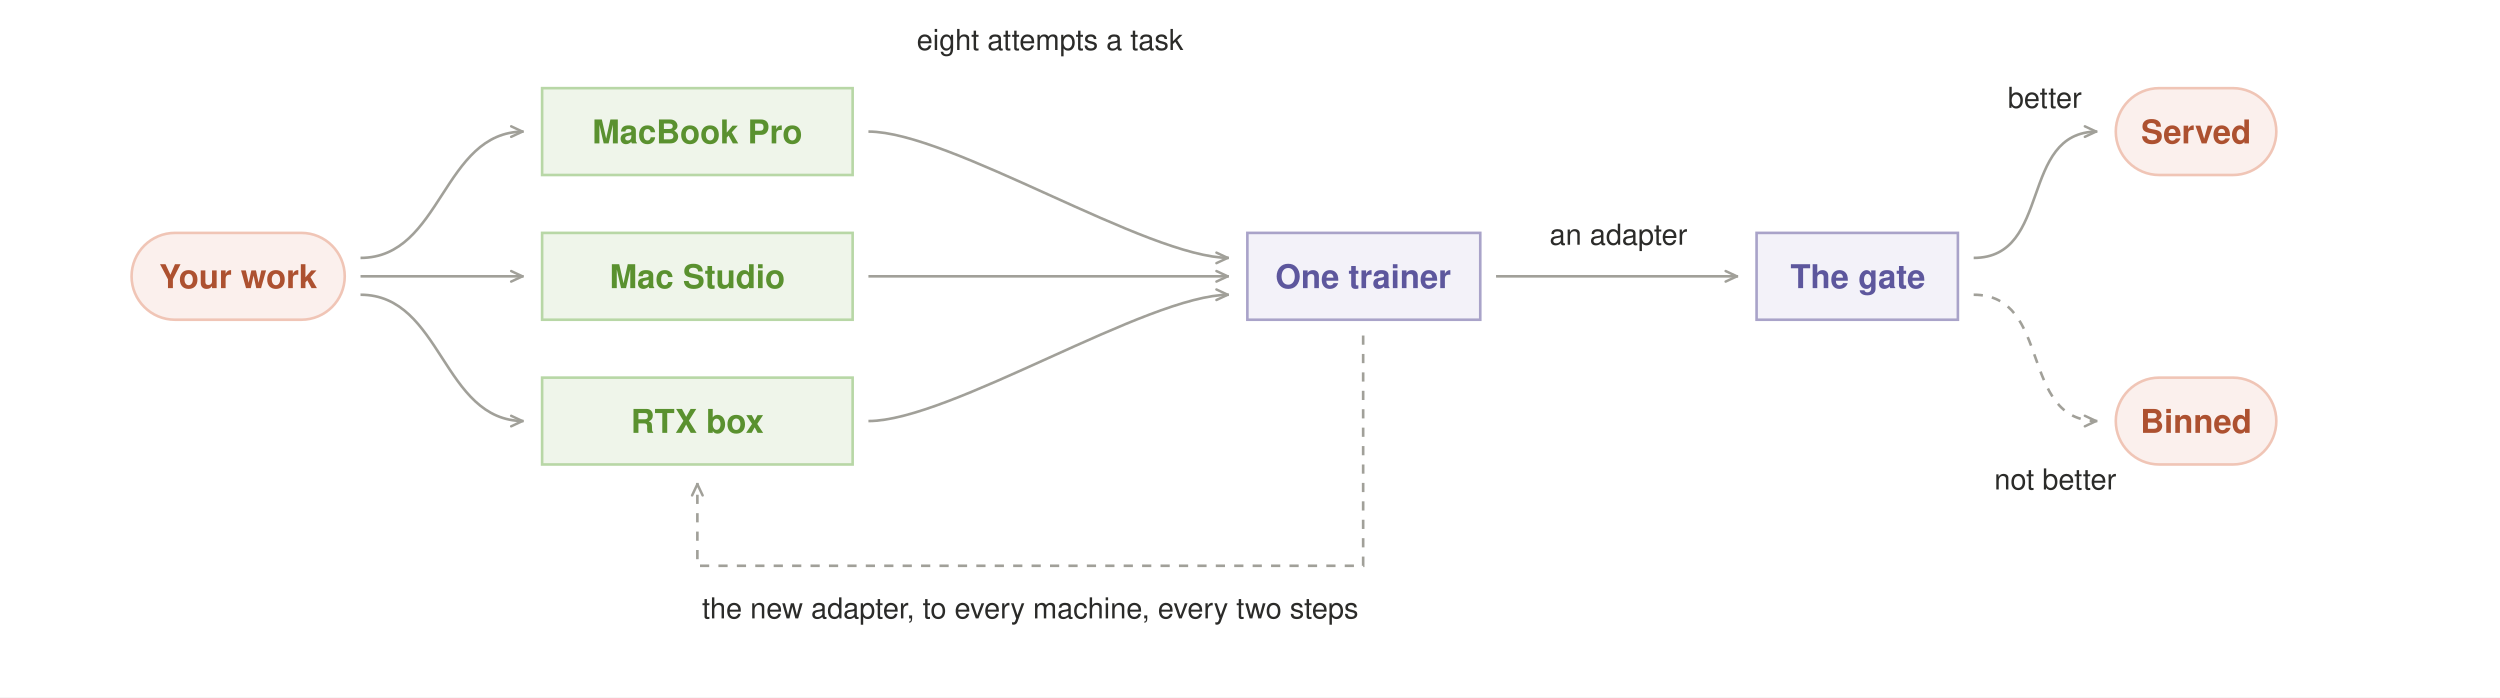
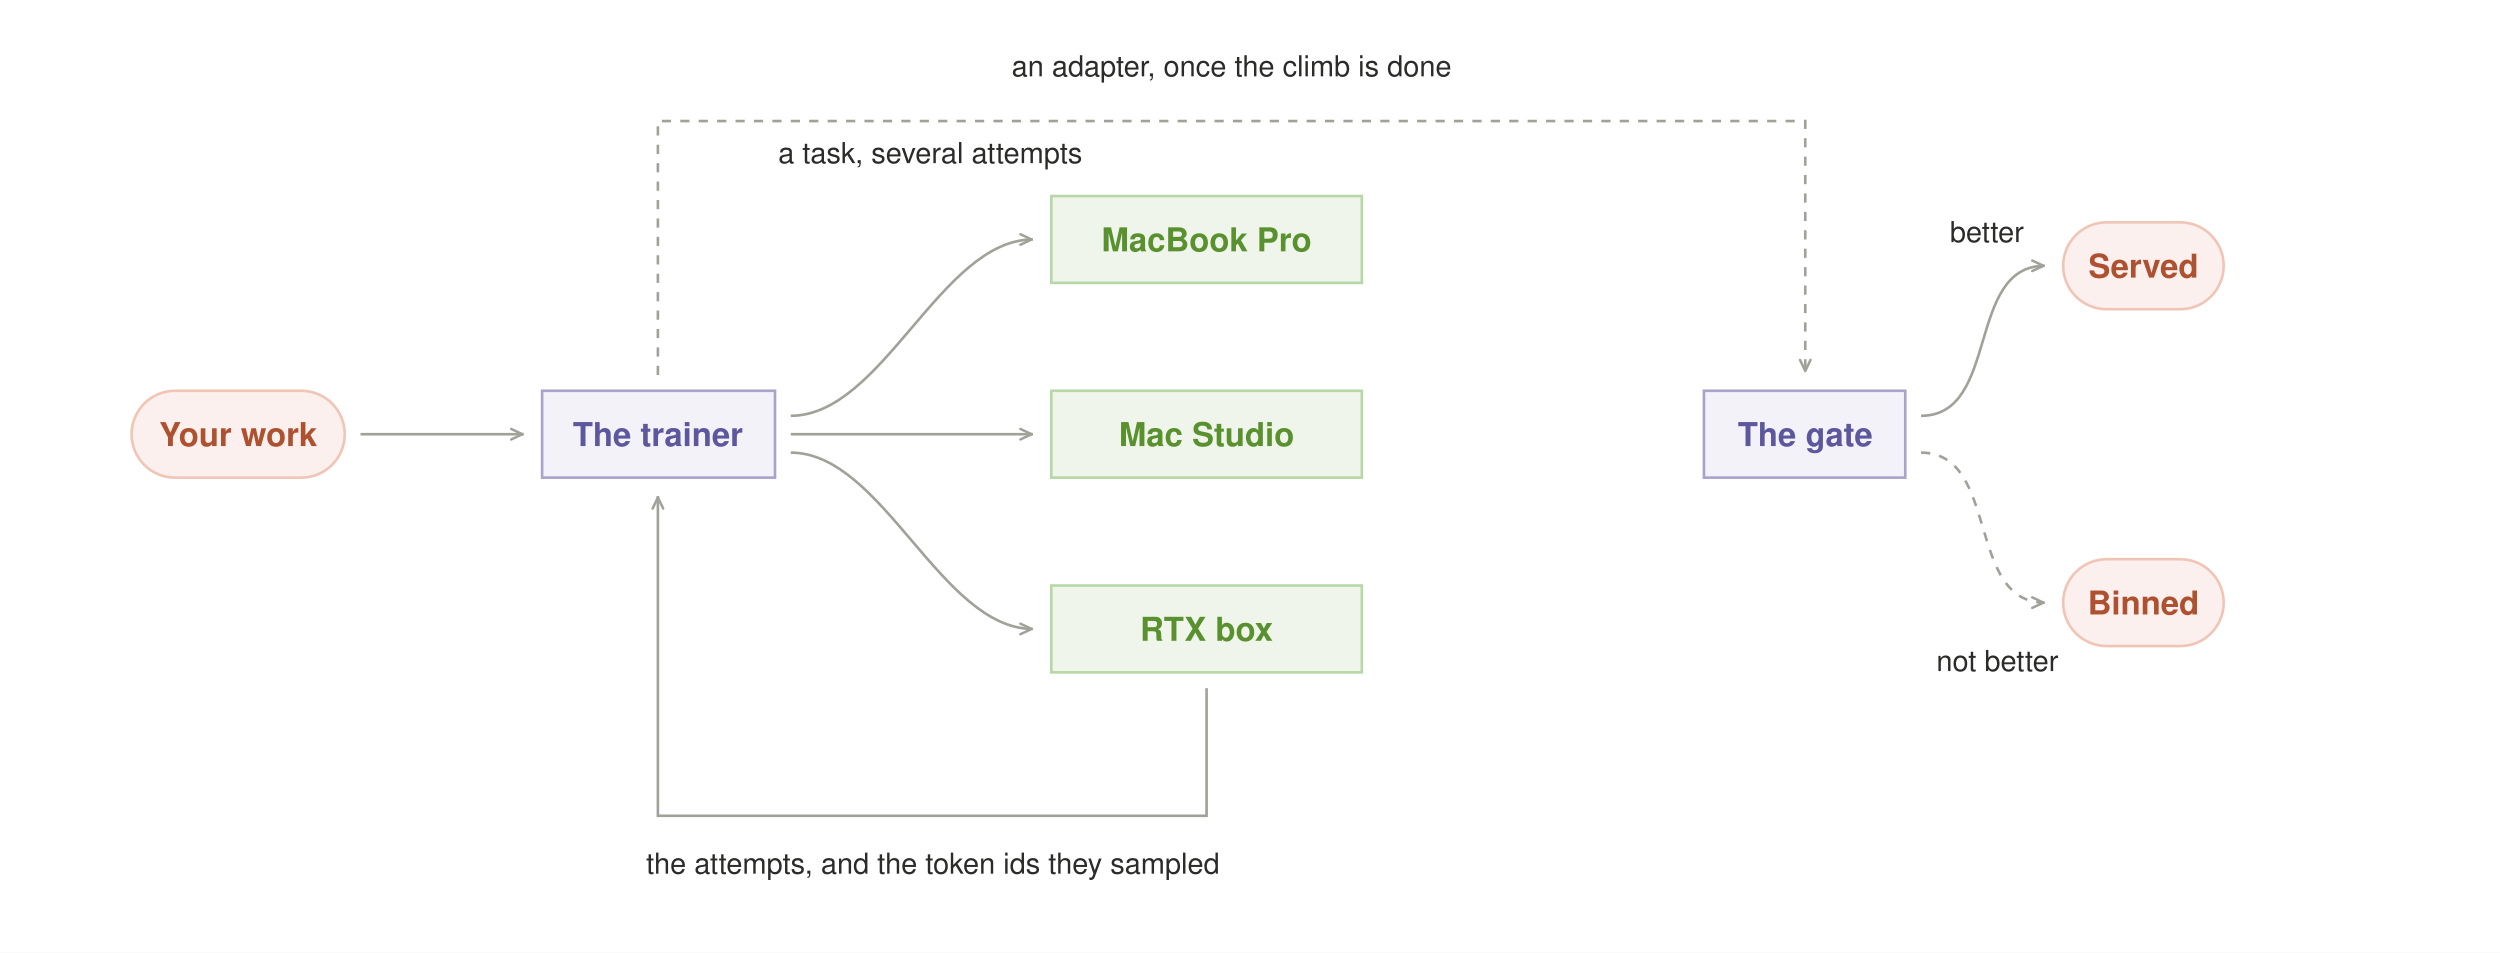
- <svg xmlns="http://www.w3.org/2000/svg" viewBox="0 0 1900 530" font-family="Avenir Next, Nunito, Segoe UI, Helvetica, Arial, sans-serif">
+ <svg xmlns="http://www.w3.org/2000/svg" viewBox="0 0 1900 724" font-family="Avenir Next, Nunito, Segoe UI, Helvetica, Arial, sans-serif">
  <defs>
    <marker id="ha" markerWidth="14" markerHeight="14" refX="11" refY="5" orient="auto" markerUnits="userSpaceOnUse">
      <path d="M1.5 1 L10 5 L1.5 9" fill="none" stroke="#a1a099" stroke-width="1.9" stroke-linecap="round" stroke-linejoin="round" />
    </marker>
    <marker id="Ha" markerWidth="19" markerHeight="19" refX="13" refY="6.5" orient="auto" markerUnits="userSpaceOnUse">
      <path d="M2 1.5 L12.5 6.5 L2 11.5" fill="none" stroke="#a1a099" stroke-width="3" stroke-linecap="round" stroke-linejoin="round" />
    </marker>
    <marker id="hg" markerWidth="14" markerHeight="14" refX="11" refY="5" orient="auto" markerUnits="userSpaceOnUse">
      <path d="M1.5 1 L10 5 L1.5 9" fill="none" stroke="#5a912f" stroke-width="1.9" stroke-linecap="round" stroke-linejoin="round" />
    </marker>
    <marker id="Hg" markerWidth="19" markerHeight="19" refX="13" refY="6.5" orient="auto" markerUnits="userSpaceOnUse">
      <path d="M2 1.5 L12.5 6.5 L2 11.5" fill="none" stroke="#5a912f" stroke-width="3" stroke-linecap="round" stroke-linejoin="round" />
    </marker>
    <marker id="hp" markerWidth="14" markerHeight="14" refX="11" refY="5" orient="auto" markerUnits="userSpaceOnUse">
      <path d="M1.5 1 L10 5 L1.5 9" fill="none" stroke="#5d579d" stroke-width="1.9" stroke-linecap="round" stroke-linejoin="round" />
    </marker>
    <marker id="Hp" markerWidth="19" markerHeight="19" refX="13" refY="6.5" orient="auto" markerUnits="userSpaceOnUse">
      <path d="M2 1.5 L12.5 6.5 L2 11.5" fill="none" stroke="#5d579d" stroke-width="3" stroke-linecap="round" stroke-linejoin="round" />
    </marker>
    <marker id="hc" markerWidth="14" markerHeight="14" refX="11" refY="5" orient="auto" markerUnits="userSpaceOnUse">
      <path d="M1.5 1 L10 5 L1.5 9" fill="none" stroke="#ad5130" stroke-width="1.9" stroke-linecap="round" stroke-linejoin="round" />
    </marker>
    <marker id="Hc" markerWidth="19" markerHeight="19" refX="13" refY="6.5" orient="auto" markerUnits="userSpaceOnUse">
      <path d="M2 1.5 L12.5 6.5 L2 11.5" fill="none" stroke="#ad5130" stroke-width="3" stroke-linecap="round" stroke-linejoin="round" />
    </marker>
    <marker id="hk" markerWidth="14" markerHeight="14" refX="11" refY="5" orient="auto" markerUnits="userSpaceOnUse">
      <path d="M1.5 1 L10 5 L1.5 9" fill="none" stroke="#2b2b29" stroke-width="1.9" stroke-linecap="round" stroke-linejoin="round" />
    </marker>
    <marker id="Hk" markerWidth="19" markerHeight="19" refX="13" refY="6.5" orient="auto" markerUnits="userSpaceOnUse">
      <path d="M2 1.5 L12.5 6.5 L2 11.5" fill="none" stroke="#2b2b29" stroke-width="3" stroke-linecap="round" stroke-linejoin="round" />
    </marker>
  </defs>
-   <rect width="1900" height="530" fill="#fff" />
-   <rect x="100" y="177" width="162" height="66" rx="33" fill="#fbf0ed" stroke="#f0c5b6" stroke-width="2" />
-   <text x="181" y="219" text-anchor="middle" fill="#ad5130" font-size="25" font-weight="600">Your work</text>
-   <rect x="412" y="67" width="236" height="66" fill="#eff5ea" stroke="#b8d7a6" stroke-width="2" />
-   <text x="530" y="109" text-anchor="middle" fill="#5a912f" font-size="25" font-weight="600">MacBook Pro</text>
-   <rect x="412" y="177" width="236" height="66" fill="#eff5ea" stroke="#b8d7a6" stroke-width="2" />
-   <text x="530" y="219" text-anchor="middle" fill="#5a912f" font-size="25" font-weight="600">Mac Studio</text>
-   <rect x="412" y="287" width="236" height="66" fill="#eff5ea" stroke="#b8d7a6" stroke-width="2" />
-   <text x="530" y="329" text-anchor="middle" fill="#5a912f" font-size="25" font-weight="600">RTX box</text>
-   <rect x="948" y="177" width="177" height="66" fill="#f3f2f9" stroke="#a9a3c9" stroke-width="2" />
-   <text x="1036" y="219" text-anchor="middle" fill="#5d579d" font-size="25" font-weight="600">One trainer</text>
-   <path d="M274 196 C336 196, 336 100, 398 100" fill="none" stroke="#a1a099" stroke-width="2" marker-end="url(#ha)" />
-   <path d="M660 100 C722 100, 872 196, 934 196" fill="none" stroke="#a1a099" stroke-width="2" marker-end="url(#ha)" />
-   <path d="M274 210 L398 210" fill="none" stroke="#a1a099" stroke-width="2" marker-end="url(#ha)" />
-   <path d="M660 210 L934 210" fill="none" stroke="#a1a099" stroke-width="2" marker-end="url(#ha)" />
-   <path d="M274 224 C336 224, 336 320, 398 320" fill="none" stroke="#a1a099" stroke-width="2" marker-end="url(#ha)" />
-   <path d="M660 320 C722 320, 872 224, 934 224" fill="none" stroke="#a1a099" stroke-width="2" marker-end="url(#ha)" />
-   <text x="798" y="38" text-anchor="middle" fill="#2b2b29" font-size="22">eight attempts a task</text>
-   <rect x="1335" y="177" width="153" height="66" fill="#f3f2f9" stroke="#a9a3c9" stroke-width="2" />
-   <text x="1412" y="219" text-anchor="middle" fill="#5d579d" font-size="25" font-weight="600">The gate</text>
-   <path d="M1137 210 L1321 210" fill="none" stroke="#a1a099" stroke-width="2" marker-end="url(#ha)" />
-   <text x="1230" y="186" text-anchor="middle" fill="#2b2b29" font-size="22">an adapter</text>
-   <rect x="1608" y="67" width="122" height="66" rx="33" fill="#fbf0ed" stroke="#f0c5b6" stroke-width="2" />
-   <text x="1669" y="109" text-anchor="middle" fill="#ad5130" font-size="25" font-weight="600">Served</text>
-   <rect x="1608" y="287" width="122" height="66" rx="33" fill="#fbf0ed" stroke="#f0c5b6" stroke-width="2" />
-   <text x="1669" y="329" text-anchor="middle" fill="#ad5130" font-size="25" font-weight="600">Binned</text>
-   <path d="M1500 196 C1560 196, 1534 100, 1594 100" fill="none" stroke="#a1a099" stroke-width="2" marker-end="url(#ha)" />
-   <path d="M1500 224 C1560 224, 1534 320, 1594 320" fill="none" stroke="#a1a099" stroke-width="2" stroke-dasharray="7 7" marker-end="url(#ha)" />
-   <text x="1554" y="82" text-anchor="middle" fill="#2b2b29" font-size="22">better</text>
-   <text x="1562" y="372" text-anchor="middle" fill="#2b2b29" font-size="22">not better</text>
-   <path d="M1036 255 L1036 430 L530 430 L530 367" fill="none" stroke="#a1a099" stroke-width="2" stroke-dasharray="7 7" marker-end="url(#ha)" />
-   <text x="783" y="470" text-anchor="middle" fill="#2b2b29" font-size="22">the new adapter, to every machine, every two steps</text>
+   <rect width="1900" height="724" fill="#fff" />
+   <rect x="100" y="297" width="162" height="66" rx="33" fill="#fbf0ed" stroke="#f0c5b6" stroke-width="2" />
+   <text x="181" y="339" text-anchor="middle" fill="#ad5130" font-size="25" font-weight="600">Your work</text>
+   <rect x="412" y="297" width="177" height="66" fill="#f3f2f9" stroke="#a9a3c9" stroke-width="2" />
+   <text x="500" y="339" text-anchor="middle" fill="#5d579d" font-size="25" font-weight="600">The trainer</text>
+   <path d="M274 330 L398 330" fill="none" stroke="#a1a099" stroke-width="2" marker-end="url(#ha)" />
+   <rect x="799" y="149" width="236" height="66" fill="#eff5ea" stroke="#b8d7a6" stroke-width="2" />
+   <text x="917" y="191" text-anchor="middle" fill="#5a912f" font-size="25" font-weight="600">MacBook Pro</text>
+   <path d="M601 316 C671 316, 715 182, 785 182" fill="none" stroke="#a1a099" stroke-width="2" marker-end="url(#ha)" />
+   <rect x="799" y="297" width="236" height="66" fill="#eff5ea" stroke="#b8d7a6" stroke-width="2" />
+   <text x="917" y="339" text-anchor="middle" fill="#5a912f" font-size="25" font-weight="600">Mac Studio</text>
+   <path d="M601 330 L785 330" fill="none" stroke="#a1a099" stroke-width="2" marker-end="url(#ha)" />
+   <rect x="799" y="445" width="236" height="66" fill="#eff5ea" stroke="#b8d7a6" stroke-width="2" />
+   <text x="917" y="487" text-anchor="middle" fill="#5a912f" font-size="25" font-weight="600">RTX box</text>
+   <path d="M601 344 C671 344, 715 478, 785 478" fill="none" stroke="#a1a099" stroke-width="2" marker-end="url(#ha)" />
+   <text x="707" y="124" text-anchor="middle" fill="#2b2b29" font-size="22">a task, several attempts</text>
+   <path d="M917 523 L917 620 L500 620 L500 377" fill="none" stroke="#a1a099" stroke-width="2" marker-end="url(#ha)" />
+   <text x="709" y="664" text-anchor="middle" fill="#2b2b29" font-size="22">the attempts, and the token ids they sampled</text>
+   <rect x="1295" y="297" width="153" height="66" fill="#f3f2f9" stroke="#a9a3c9" stroke-width="2" />
+   <text x="1372" y="339" text-anchor="middle" fill="#5d579d" font-size="25" font-weight="600">The gate</text>
+   <path d="M500 285 L500 92 L1372 92 L1372 283" fill="none" stroke="#a1a099" stroke-width="2" stroke-dasharray="7 7" marker-end="url(#ha)" />
+   <text x="936" y="58" text-anchor="middle" fill="#2b2b29" font-size="22">an adapter, once the climb is done</text>
+   <rect x="1568" y="169" width="122" height="66" rx="33" fill="#fbf0ed" stroke="#f0c5b6" stroke-width="2" />
+   <text x="1629" y="211" text-anchor="middle" fill="#ad5130" font-size="25" font-weight="600">Served</text>
+   <rect x="1568" y="425" width="122" height="66" rx="33" fill="#fbf0ed" stroke="#f0c5b6" stroke-width="2" />
+   <text x="1629" y="467" text-anchor="middle" fill="#ad5130" font-size="25" font-weight="600">Binned</text>
+   <path d="M1460 316 C1520 316, 1494 202, 1554 202" fill="none" stroke="#a1a099" stroke-width="2" marker-end="url(#ha)" />
+   <path d="M1460 344 C1520 344, 1494 458, 1554 458" fill="none" stroke="#a1a099" stroke-width="2" stroke-dasharray="7 7" marker-end="url(#ha)" />
+   <text x="1510" y="184" text-anchor="middle" fill="#2b2b29" font-size="22">better</text>
+   <text x="1518" y="510" text-anchor="middle" fill="#2b2b29" font-size="22">not better</text>
</svg>
